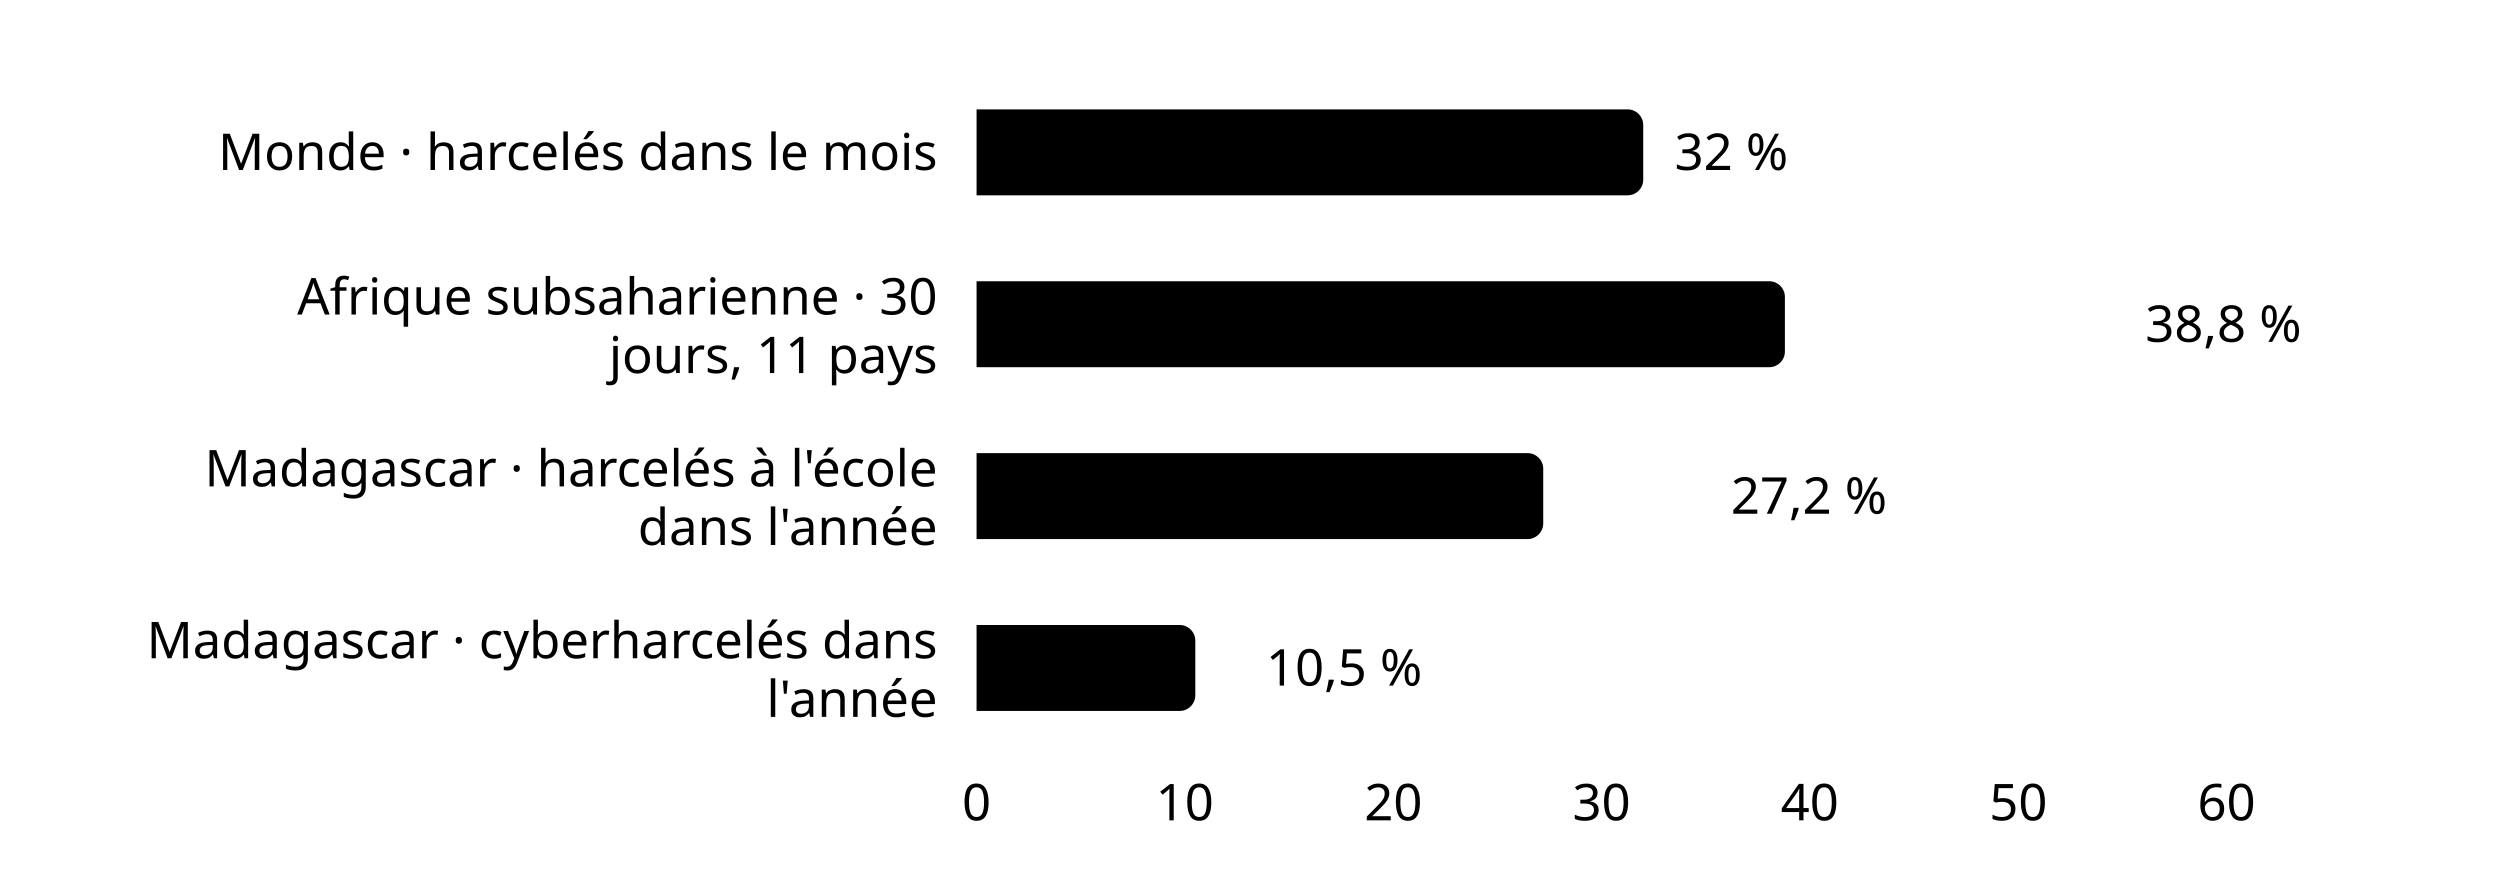
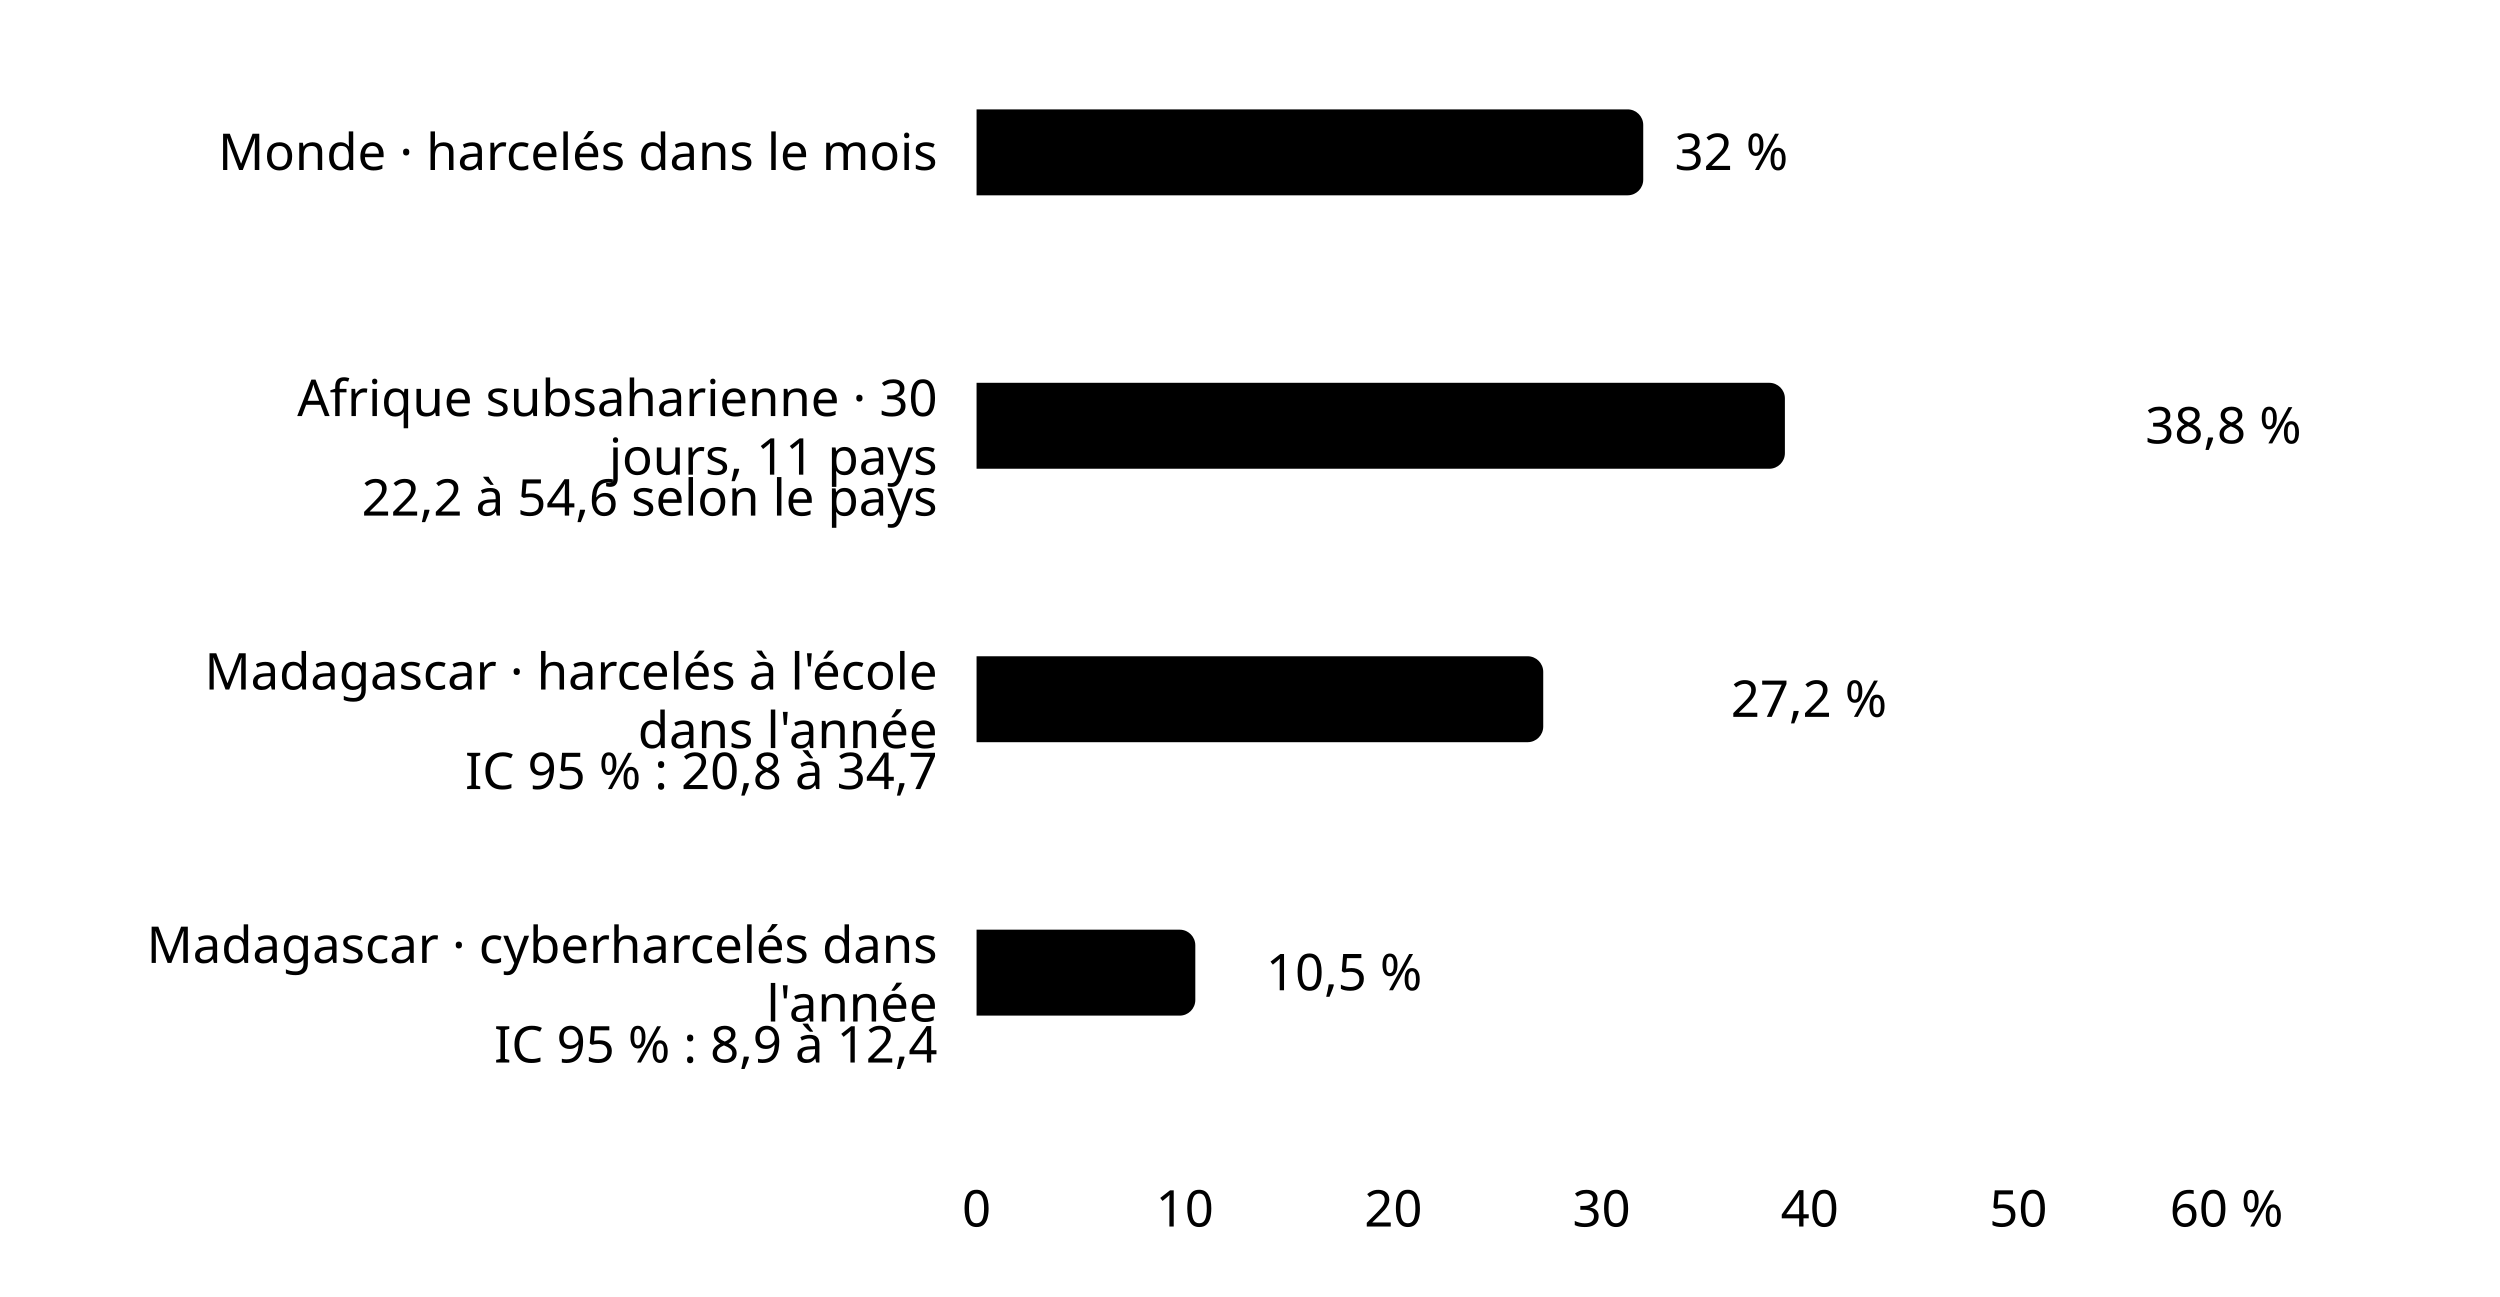
- <svg xmlns="http://www.w3.org/2000/svg" viewBox="0 0 640 228" width="640" height="228" role="img" aria-labelledby="prevalence-monde-afrique-madagascar-t prevalence-monde-afrique-madagascar-d" class="" font-family="Public Sans, Segoe UI, system-ui, sans-serif" font-size="13">
-   <line class="grid" x1="250.0" y1="12" x2="250.0" y2="194" />
-   <text class="t-sm" x="250.0" y="210" text-anchor="middle">0</text>
-   <line class="grid" x1="303.3" y1="12" x2="303.3" y2="194" />
-   <text class="t-sm" x="303.3" y="210" text-anchor="middle">10</text>
-   <line class="grid" x1="356.7" y1="12" x2="356.7" y2="194" />
-   <text class="t-sm" x="356.7" y="210" text-anchor="middle">20</text>
-   <line class="grid" x1="410.0" y1="12" x2="410.0" y2="194" />
-   <text class="t-sm" x="410.0" y="210" text-anchor="middle">30</text>
-   <line class="grid" x1="463.3" y1="12" x2="463.3" y2="194" />
-   <text class="t-sm" x="463.3" y="210" text-anchor="middle">40</text>
-   <line class="grid" x1="516.7" y1="12" x2="516.7" y2="194" />
-   <text class="t-sm" x="516.7" y="210" text-anchor="middle">50</text>
-   <line class="grid" x1="570.0" y1="12" x2="570.0" y2="194" />
-   <text class="t-sm" x="570.0" y="210" text-anchor="middle">60</text>
+ <svg xmlns="http://www.w3.org/2000/svg" viewBox="0 0 640 332" width="640" height="332" role="img" aria-labelledby="prevalence-monde-afrique-madagascar-t prevalence-monde-afrique-madagascar-d" class="" font-family="Public Sans, Segoe UI, system-ui, sans-serif" font-size="13">
+   <line class="grid" x1="250.0" y1="12" x2="250.0" y2="298" />
+   <text class="t-sm" x="250.0" y="314" text-anchor="middle">0</text>
+   <line class="grid" x1="303.3" y1="12" x2="303.3" y2="298" />
+   <text class="t-sm" x="303.3" y="314" text-anchor="middle">10</text>
+   <line class="grid" x1="356.7" y1="12" x2="356.7" y2="298" />
+   <text class="t-sm" x="356.7" y="314" text-anchor="middle">20</text>
+   <line class="grid" x1="410.0" y1="12" x2="410.0" y2="298" />
+   <text class="t-sm" x="410.0" y="314" text-anchor="middle">30</text>
+   <line class="grid" x1="463.3" y1="12" x2="463.3" y2="298" />
+   <text class="t-sm" x="463.3" y="314" text-anchor="middle">40</text>
+   <line class="grid" x1="516.7" y1="12" x2="516.7" y2="298" />
+   <text class="t-sm" x="516.7" y="314" text-anchor="middle">50</text>
+   <line class="grid" x1="570.0" y1="12" x2="570.0" y2="298" />
+   <text class="t-sm" x="570.0" y="314" text-anchor="middle">60 %</text>
  <path class="f1" d="M250.0,28 h166.667 a4,4 0 0 1 4,4 v14 a4,4 0 0 1 -4,4 h-166.667 z" />
  <text x="240" y="39.0" text-anchor="end" dominant-baseline="middle">Monde · harcelés dans le mois</text>
  <text class="t-num" x="428.7" y="39" dominant-baseline="middle">32 %</text>
-   <path class="f1" d="M250.0,72 h202.933 a4,4 0 0 1 4,4 v14 a4,4 0 0 1 -4,4 h-202.933 z" />
-   <line class="line" x1="368.4" y1="83" x2="541.2" y2="83" stroke-width="1.5" />
-   <line class="line" x1="368.4" y1="77" x2="368.4" y2="89" />
-   <line class="line" x1="541.2" y1="77" x2="541.2" y2="89" />
-   <text x="240" y="76.0" text-anchor="end" dominant-baseline="middle">Afrique subsaharienne · 30</text>
-   <text x="240" y="91.0" text-anchor="end" dominant-baseline="middle">jours, 11 pays</text>
-   <text class="t-num" x="549.2" y="83" dominant-baseline="middle">38,8 %</text>
-   <path class="f1" d="M250.0,116 h141.067 a4,4 0 0 1 4,4 v14 a4,4 0 0 1 -4,4 h-141.067 z" />
-   <line class="line" x1="360.9" y1="127" x2="435.1" y2="127" stroke-width="1.5" />
-   <line class="line" x1="360.9" y1="121" x2="360.9" y2="133" />
-   <line class="line" x1="435.1" y1="121" x2="435.1" y2="133" />
-   <text x="240" y="120.0" text-anchor="end" dominant-baseline="middle">Madagascar · harcelés à l'école</text>
-   <text x="240" y="135.0" text-anchor="end" dominant-baseline="middle">dans l'année</text>
-   <text class="t-num" x="443.1" y="127" dominant-baseline="middle">27,2 %</text>
-   <path class="f1" d="M250.0,160 h52.0 a4,4 0 0 1 4,4 v14 a4,4 0 0 1 -4,4 h-52.0 z" />
-   <line class="line" x1="297.5" y1="171" x2="316.1" y2="171" stroke-width="1.5" />
-   <line class="line" x1="297.5" y1="165" x2="297.5" y2="177" />
-   <line class="line" x1="316.1" y1="165" x2="316.1" y2="177" />
-   <text x="240" y="164.0" text-anchor="end" dominant-baseline="middle">Madagascar · cyberharcelés dans</text>
-   <text x="240" y="179.0" text-anchor="end" dominant-baseline="middle">l'année</text>
-   <text class="t-num" x="324.1" y="171" dominant-baseline="middle">10,5 %</text>
+   <path class="f1" d="M250.0,98 h202.933 a4,4 0 0 1 4,4 v14 a4,4 0 0 1 -4,4 h-202.933 z" />
+   <line class="line" x1="368.4" y1="109" x2="541.2" y2="109" stroke-width="1.5" />
+   <line class="line" x1="368.4" y1="103" x2="368.4" y2="115" />
+   <line class="line" x1="541.2" y1="103" x2="541.2" y2="115" />
+   <text x="240" y="102.0" text-anchor="end" dominant-baseline="middle">Afrique subsaharienne · 30</text>
+   <text x="240" y="117.0" text-anchor="end" dominant-baseline="middle">jours, 11 pays</text>
+   <text class="t-num" x="549.2" y="109" dominant-baseline="middle">38,8 %</text>
+   <text class="t-sm" x="240" y="132.0" text-anchor="end">22,2 à 54,6 selon le pays</text>
+   <path class="f1" d="M250.0,168 h141.067 a4,4 0 0 1 4,4 v14 a4,4 0 0 1 -4,4 h-141.067 z" />
+   <line class="line" x1="360.9" y1="179" x2="435.1" y2="179" stroke-width="1.5" />
+   <line class="line" x1="360.9" y1="173" x2="360.9" y2="185" />
+   <line class="line" x1="435.1" y1="173" x2="435.1" y2="185" />
+   <text x="240" y="172.0" text-anchor="end" dominant-baseline="middle">Madagascar · harcelés à l'école</text>
+   <text x="240" y="187.0" text-anchor="end" dominant-baseline="middle">dans l'année</text>
+   <text class="t-num" x="443.1" y="179" dominant-baseline="middle">27,2 %</text>
+   <text class="t-sm" x="240" y="202.0" text-anchor="end">IC 95 % : 20,8 à 34,7</text>
+   <path class="f1" d="M250.0,238 h52.0 a4,4 0 0 1 4,4 v14 a4,4 0 0 1 -4,4 h-52.0 z" />
+   <line class="line" x1="297.5" y1="249" x2="316.1" y2="249" stroke-width="1.5" />
+   <line class="line" x1="297.5" y1="243" x2="297.5" y2="255" />
+   <line class="line" x1="316.1" y1="243" x2="316.1" y2="255" />
+   <text x="240" y="242.0" text-anchor="end" dominant-baseline="middle">Madagascar · cyberharcelés dans</text>
+   <text x="240" y="257.0" text-anchor="end" dominant-baseline="middle">l'année</text>
+   <text class="t-num" x="324.1" y="249" dominant-baseline="middle">10,5 %</text>
+   <text class="t-sm" x="240" y="272.0" text-anchor="end">IC 95 % : 8,9 à 12,4</text>
</svg>
